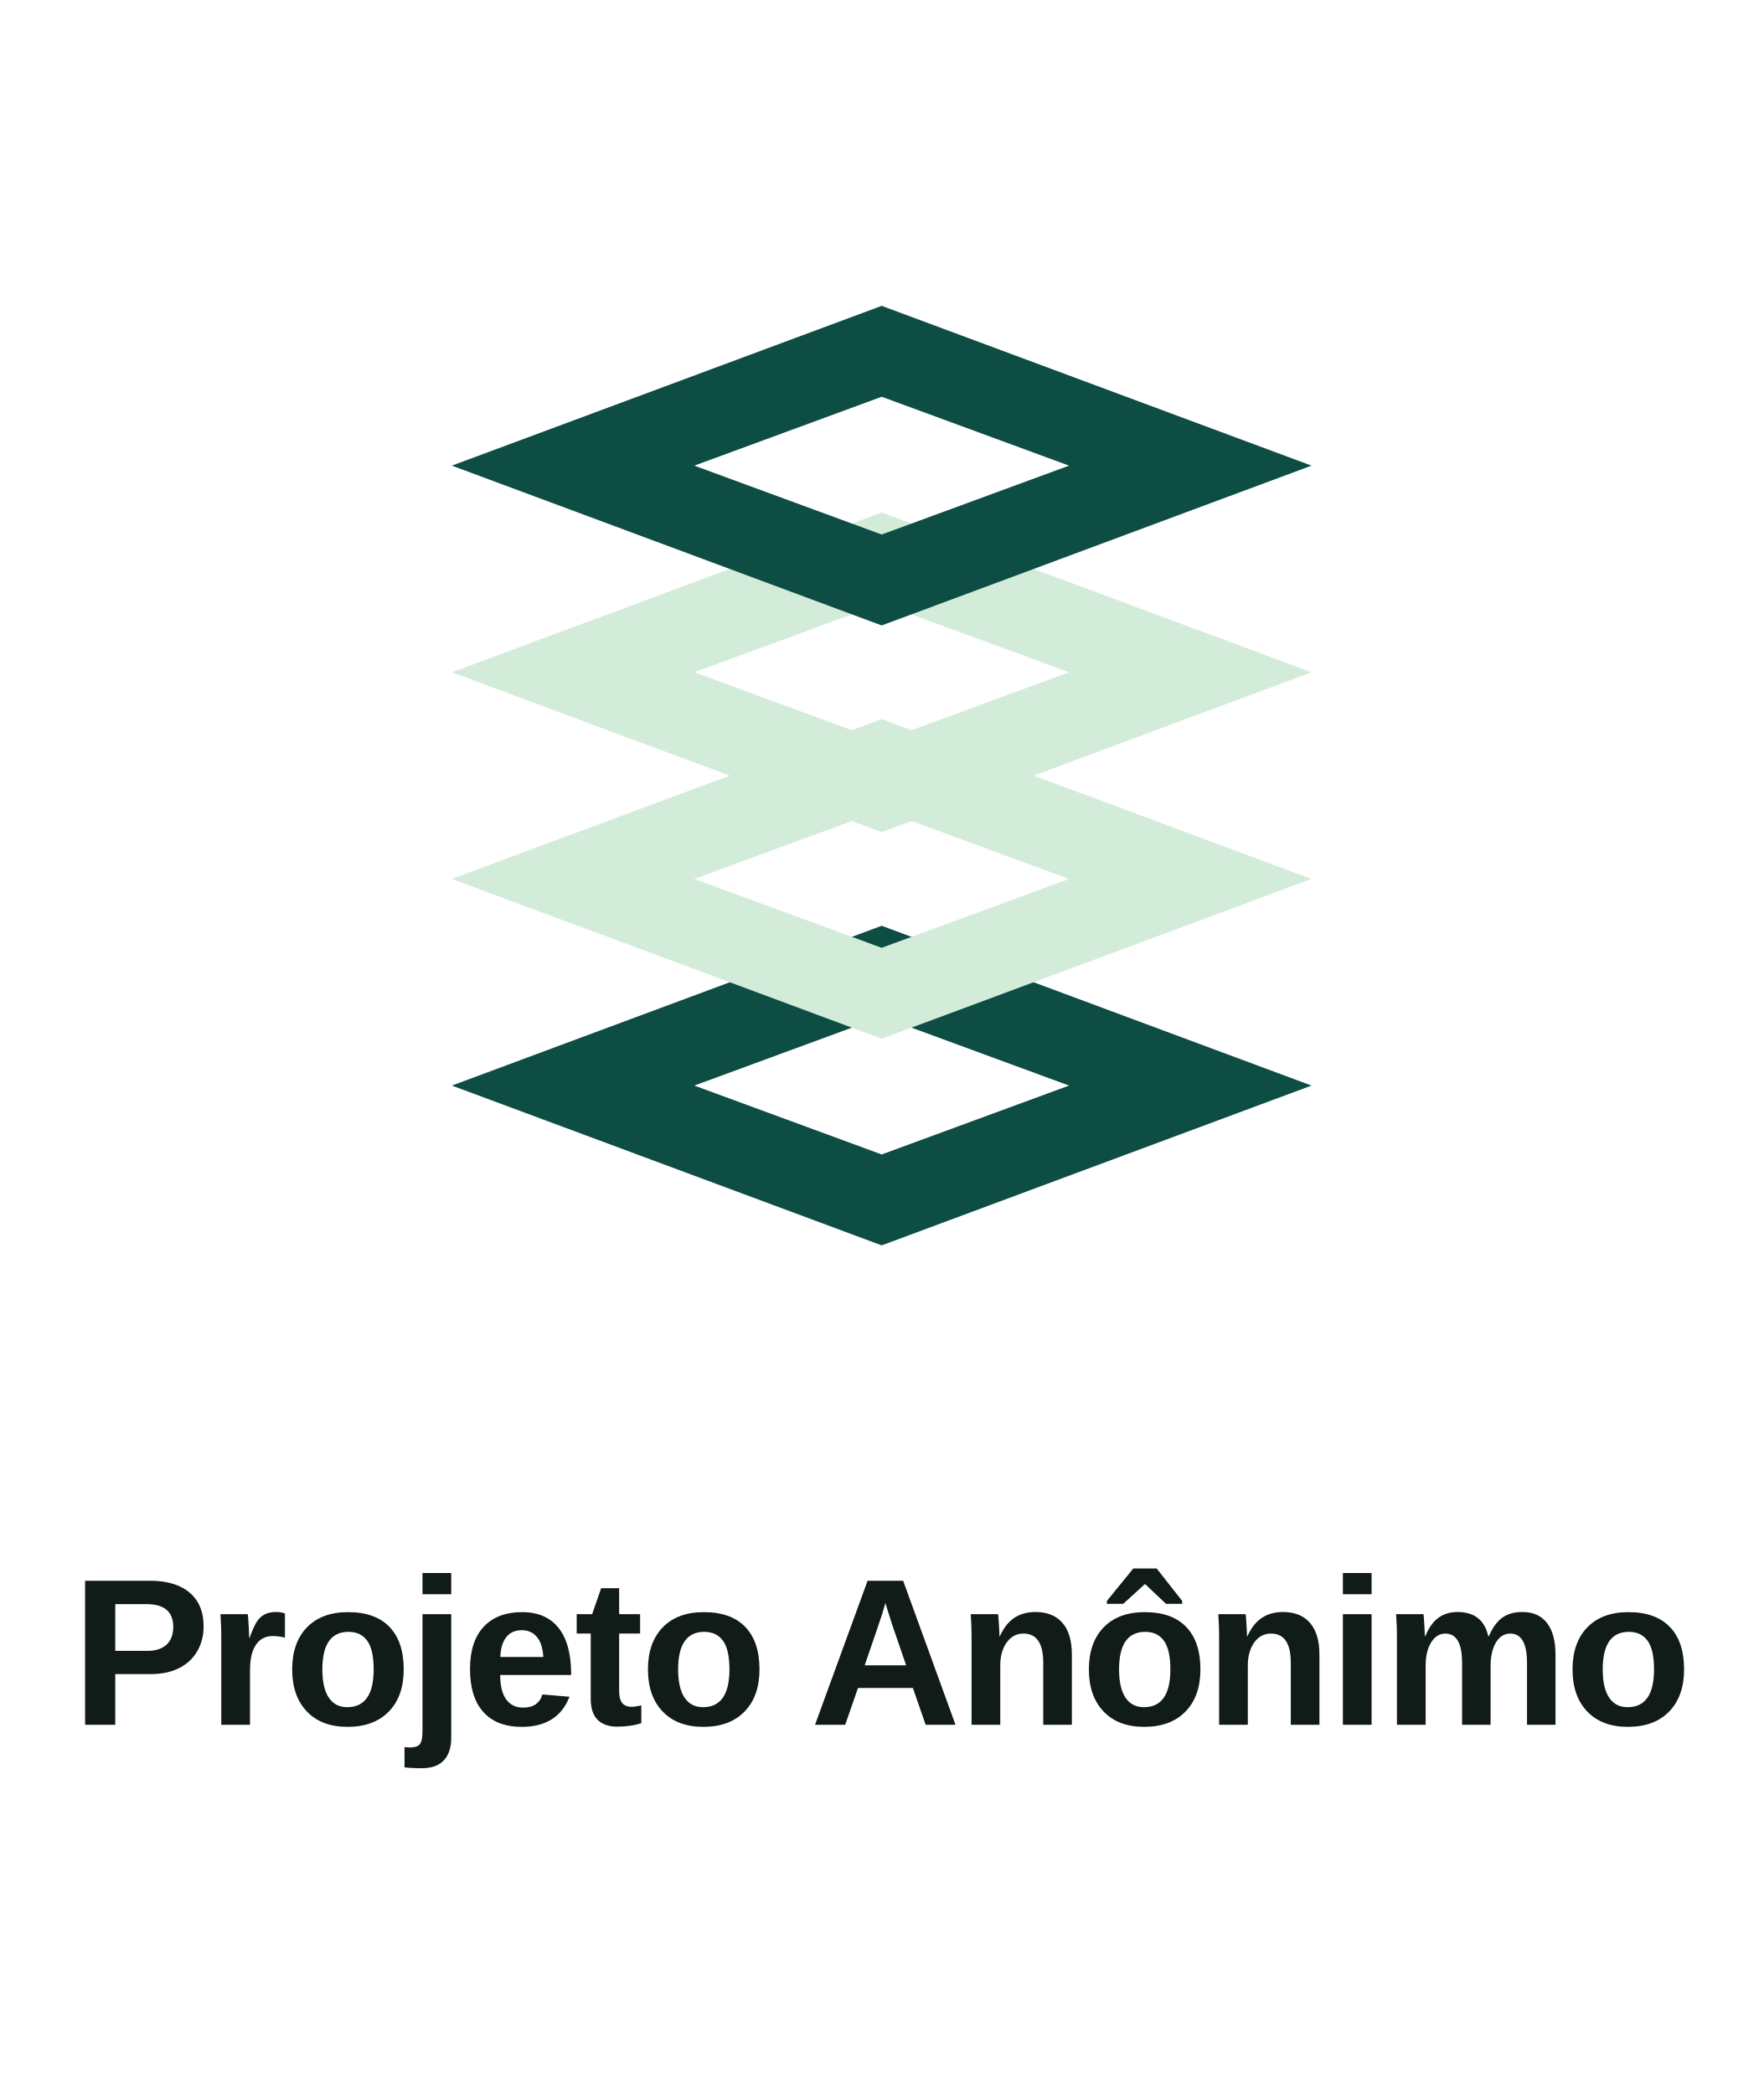
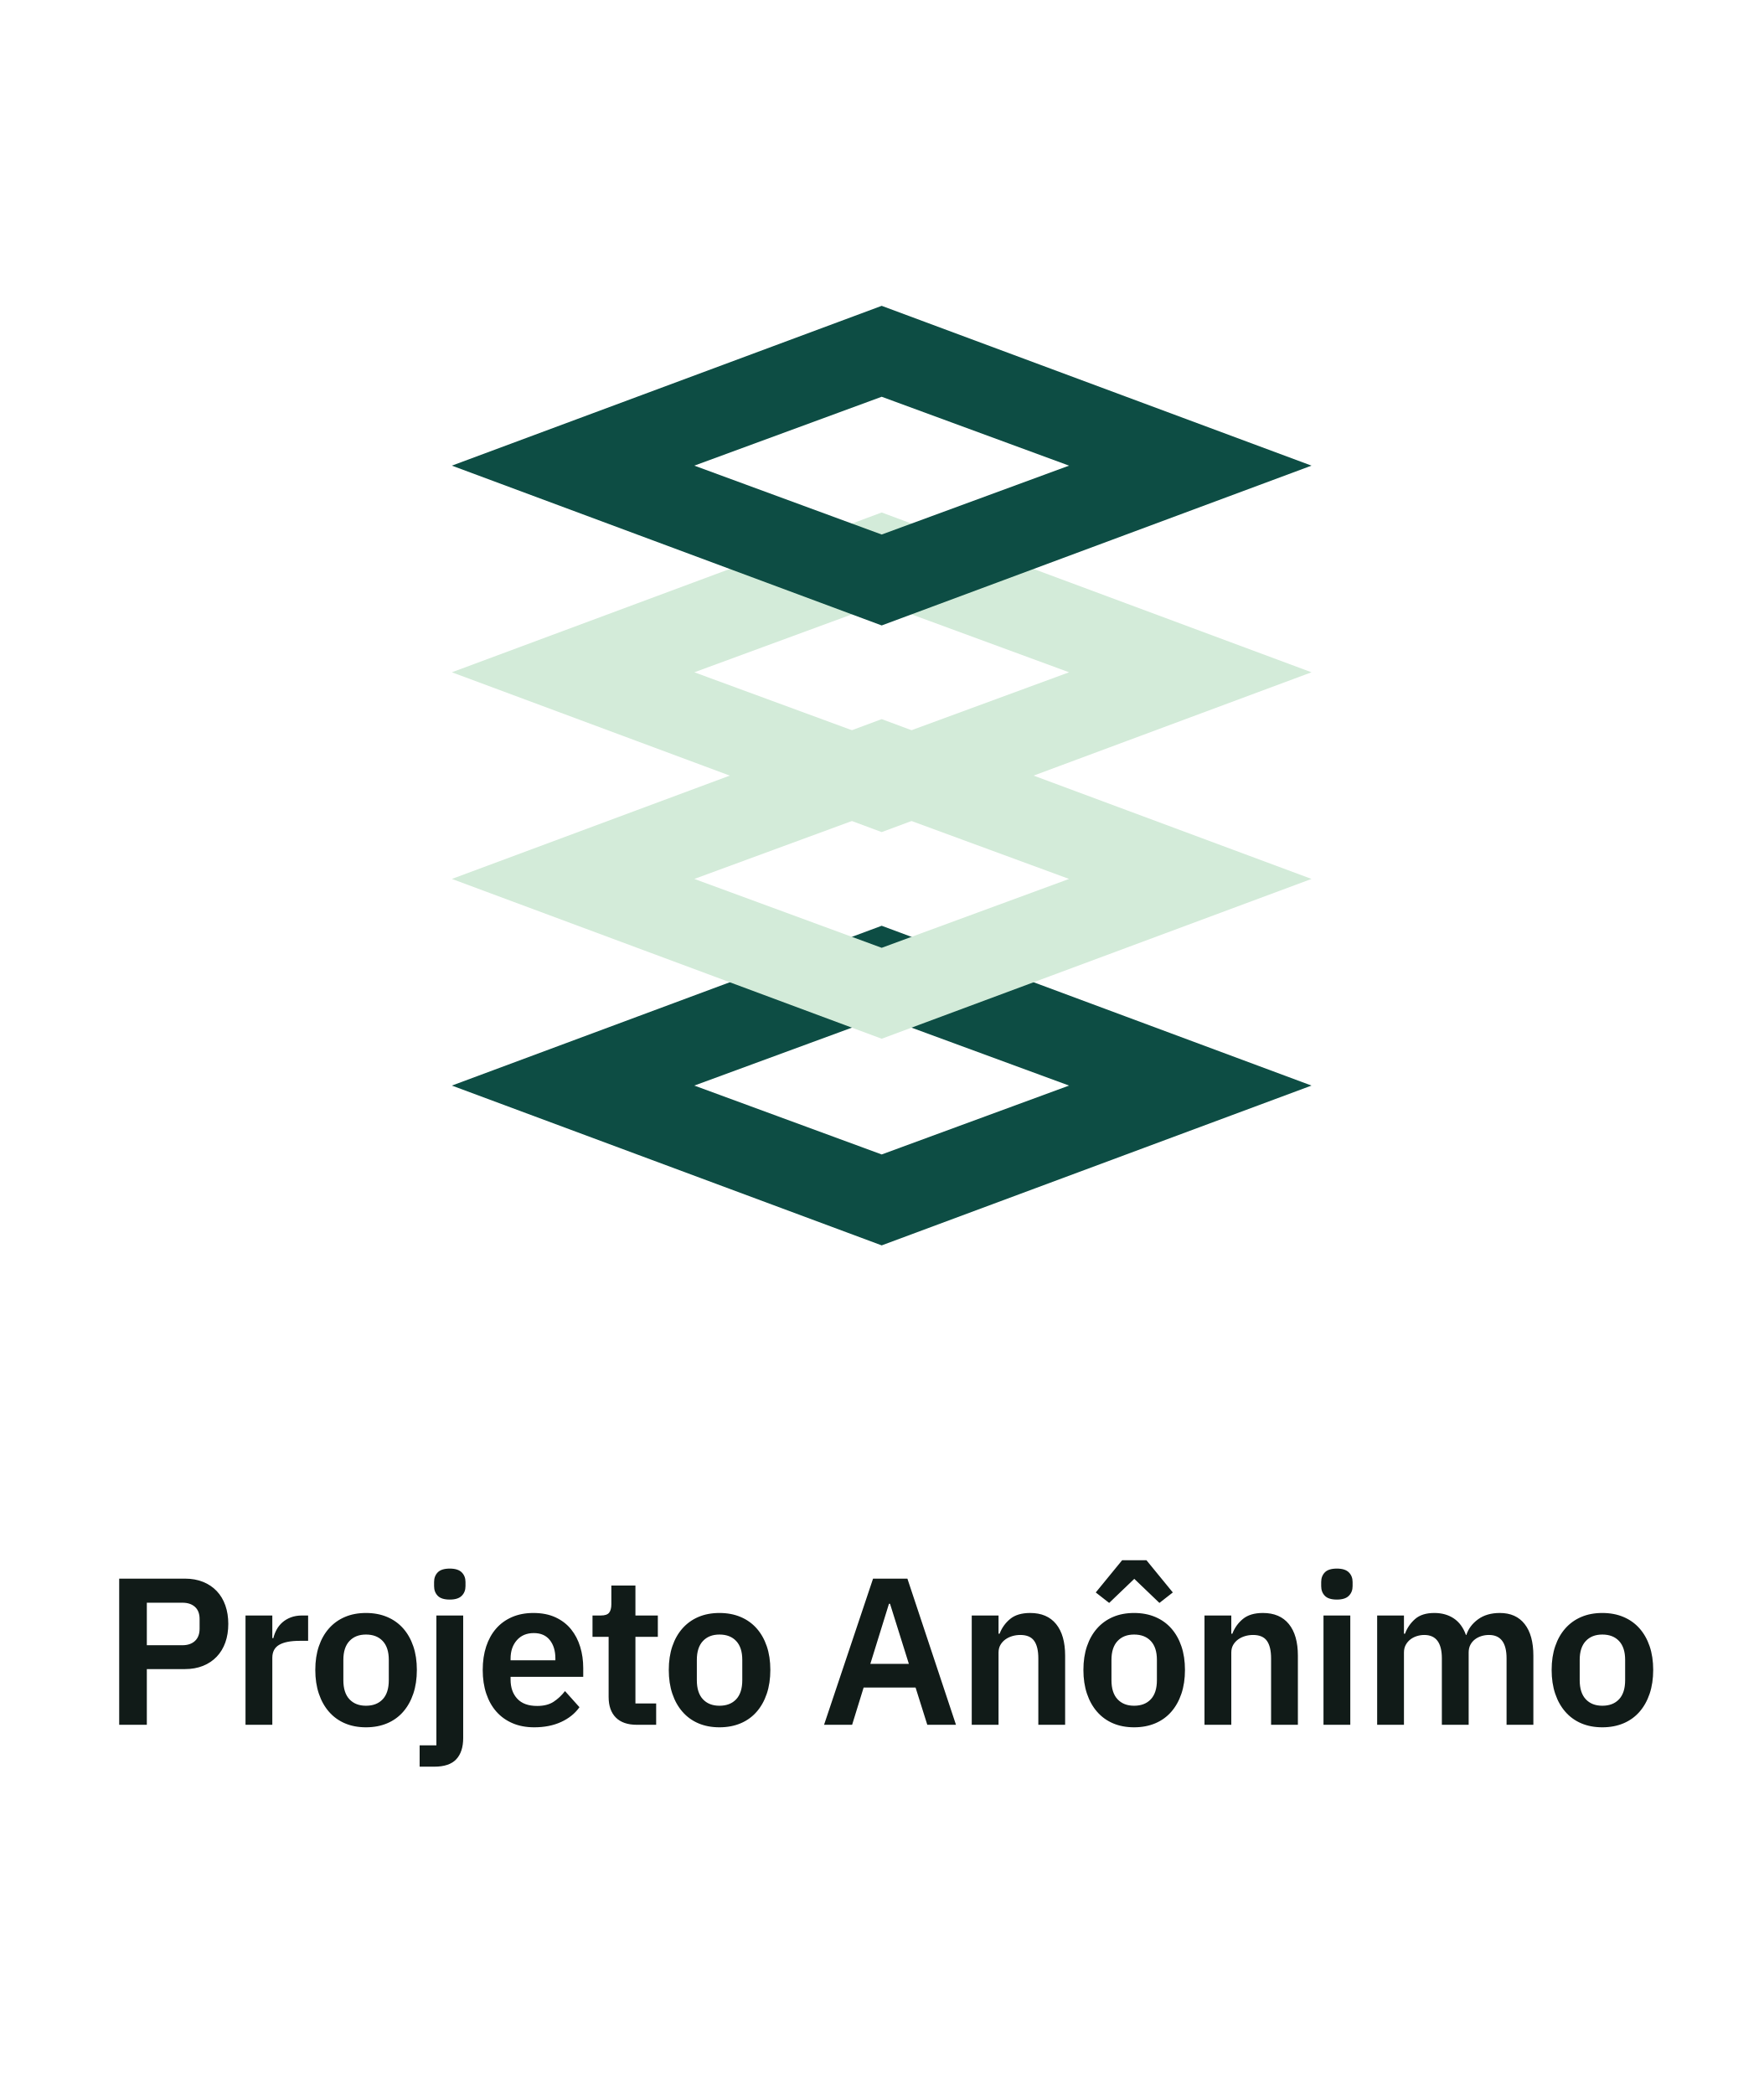
<svg xmlns="http://www.w3.org/2000/svg" viewBox="0 0 640 760" role="img" aria-labelledby="title description">
  <svg x="64" y="24" width="512" height="512" viewBox="0 0 512 512">
    <g fill-rule="evenodd" clip-rule="evenodd">
      <path fill="#0D4D44" d="M256 312 412 370 256 428 100 370Zm0 33-68 25 68 25 68-25Z" />
      <path fill="#D3EBD9" d="M256 237 412 295 256 353 100 295Zm0 33-68 25 68 25 68-25Z" />
      <path fill="#D3EBD9" d="M256 162 412 220 256 278 100 220Zm0 33-68 25 68 25 68-25Z" />
      <path fill="#0D4D44" d="M256 87 412 145 256 203 100 145Zm0 33-68 25 68 25 68-25Z" />
    </g>
  </svg>
-   <text x="320" y="626" fill="#111B18" text-anchor="middle" font-family="IBM Plex Sans, Arial, sans-serif" font-size="76" font-weight="600" letter-spacing="-1.5">Projeto Anônimo</text>
+   <path fill="#111B18" aria-label="Projeto Anônimo" d="M53.290 626L43.258 626L43.258 572.952L67.122 572.952Q70.770 572.952 73.696 574.130Q76.622 575.308 78.674 577.474Q80.726 579.640 81.790 582.680Q82.854 585.720 82.854 589.368Q82.854 593.092 81.790 596.094Q80.726 599.096 78.674 601.262Q76.622 603.428 73.696 604.606Q70.770 605.784 67.122 605.784L53.290 605.784L53.290 626M53.290 581.692L53.290 597.120L66.210 597.120Q69.098 597.120 70.770 595.562Q72.442 594.004 72.442 591.116L72.442 587.620Q72.442 584.732 70.770 583.212Q69.098 581.692 66.210 581.692L53.290 581.692M98.834 626L89.106 626L89.106 586.328L98.834 586.328L98.834 594.536L99.214 594.536Q99.594 592.940 100.392 591.458Q101.190 589.976 102.482 588.836Q103.774 587.696 105.560 587.012Q107.346 586.328 109.702 586.328L111.830 586.328L111.830 595.524L108.790 595.524Q103.850 595.524 101.342 596.968Q98.834 598.412 98.834 601.680L98.834 626M132.826 626.912Q128.570 626.912 125.188 625.468Q121.806 624.024 119.412 621.288Q117.018 618.552 115.726 614.714Q114.434 610.876 114.434 606.088Q114.434 601.300 115.726 597.500Q117.018 593.700 119.412 591.002Q121.806 588.304 125.188 586.860Q128.570 585.416 132.826 585.416Q137.082 585.416 140.502 586.860Q143.922 588.304 146.316 591.002Q148.710 593.700 150.002 597.500Q151.294 601.300 151.294 606.088Q151.294 610.876 150.002 614.714Q148.710 618.552 146.316 621.288Q143.922 624.024 140.502 625.468Q137.082 626.912 132.826 626.912M132.826 619.084Q136.702 619.084 138.906 616.728Q141.110 614.372 141.110 609.812L141.110 602.440Q141.110 597.956 138.906 595.600Q136.702 593.244 132.826 593.244Q129.026 593.244 126.822 595.600Q124.618 597.956 124.618 602.440L124.618 609.812Q124.618 614.372 126.822 616.728Q129.026 619.084 132.826 619.084M158.382 633.448L158.382 586.328L168.110 586.328L168.110 630.788Q168.110 635.804 165.602 638.502Q163.094 641.200 157.622 641.200L152.302 641.200L152.302 633.448L158.382 633.448M163.246 580.552Q160.206 580.552 158.876 579.184Q157.546 577.816 157.546 575.688L157.546 574.168Q157.546 572.040 158.876 570.672Q160.206 569.304 163.246 569.304Q166.210 569.304 167.578 570.672Q168.946 572.040 168.946 574.168L168.946 575.688Q168.946 577.816 167.578 579.184Q166.210 580.552 163.246 580.552M193.894 626.912Q189.486 626.912 186.028 625.430Q182.570 623.948 180.176 621.250Q177.782 618.552 176.490 614.714Q175.198 610.876 175.198 606.088Q175.198 601.376 176.452 597.576Q177.706 593.776 180.062 591.078Q182.418 588.380 185.838 586.898Q189.258 585.416 193.590 585.416Q198.226 585.416 201.646 587.012Q205.066 588.608 207.270 591.344Q209.474 594.080 210.576 597.690Q211.678 601.300 211.678 605.404L211.678 608.596L185.306 608.596L185.306 609.584Q185.306 613.916 187.738 616.538Q190.170 619.160 194.958 619.160Q198.606 619.160 200.924 617.640Q203.242 616.120 205.066 613.764L210.310 619.616Q207.878 623.036 203.660 624.974Q199.442 626.912 193.894 626.912M193.742 592.712Q189.866 592.712 187.586 595.296Q185.306 597.880 185.306 601.984L185.306 602.592L201.570 602.592L201.570 601.908Q201.570 597.804 199.556 595.258Q197.542 592.712 193.742 592.712M238.146 626L231.154 626Q226.138 626 223.516 623.378Q220.894 620.756 220.894 615.892L220.894 594.080L215.042 594.080L215.042 586.328L218.082 586.328Q220.286 586.328 221.084 585.302Q221.882 584.276 221.882 582.224L221.882 575.460L230.622 575.460L230.622 586.328L238.754 586.328L238.754 594.080L230.622 594.080L230.622 618.248L238.146 618.248L238.146 626M261.118 626.912Q256.862 626.912 253.480 625.468Q250.098 624.024 247.704 621.288Q245.310 618.552 244.018 614.714Q242.726 610.876 242.726 606.088Q242.726 601.300 244.018 597.500Q245.310 593.700 247.704 591.002Q250.098 588.304 253.480 586.860Q256.862 585.416 261.118 585.416Q265.374 585.416 268.794 586.860Q272.214 588.304 274.608 591.002Q277.002 593.700 278.294 597.500Q279.586 601.300 279.586 606.088Q279.586 610.876 278.294 614.714Q277.002 618.552 274.608 621.288Q272.214 624.024 268.794 625.468Q265.374 626.912 261.118 626.912M261.118 619.084Q264.994 619.084 267.198 616.728Q269.402 614.372 269.402 609.812L269.402 602.440Q269.402 597.956 267.198 595.600Q264.994 593.244 261.118 593.244Q257.318 593.244 255.114 595.600Q252.910 597.956 252.910 602.440L252.910 609.812Q252.910 614.372 255.114 616.728Q257.318 619.084 261.118 619.084M346.962 626L336.550 626L332.294 612.472L313.446 612.472L309.266 626L299.082 626L316.866 572.952L329.330 572.952L346.962 626M329.862 603.884L323.022 582.072L322.642 582.072L315.878 603.884L329.862 603.884M362.410 626L352.682 626L352.682 586.328L362.410 586.328L362.410 592.940L362.790 592.940Q364.006 589.748 366.628 587.582Q369.250 585.416 373.886 585.416Q380.042 585.416 383.310 589.444Q386.578 593.472 386.578 600.920L386.578 626L376.850 626L376.850 601.908Q376.850 597.652 375.330 595.524Q373.810 593.396 370.314 593.396Q368.794 593.396 367.388 593.814Q365.982 594.232 364.880 595.030Q363.778 595.828 363.094 597.006Q362.410 598.184 362.410 599.780L362.410 626M411.602 626.912Q407.346 626.912 403.964 625.468Q400.582 624.024 398.188 621.288Q395.794 618.552 394.502 614.714Q393.210 610.876 393.210 606.088Q393.210 601.300 394.502 597.500Q395.794 593.700 398.188 591.002Q400.582 588.304 403.964 586.860Q407.346 585.416 411.602 585.416Q415.858 585.416 419.278 586.860Q422.698 588.304 425.092 591.002Q427.486 593.700 428.778 597.500Q430.070 601.300 430.070 606.088Q430.070 610.876 428.778 614.714Q427.486 618.552 425.092 621.288Q422.698 624.024 419.278 625.468Q415.858 626.912 411.602 626.912M411.602 619.084Q415.478 619.084 417.682 616.728Q419.886 614.372 419.886 609.812L419.886 602.440Q419.886 597.956 417.682 595.600Q415.478 593.244 411.602 593.244Q407.802 593.244 405.598 595.600Q403.394 597.956 403.394 602.440L403.394 609.812Q403.394 614.372 405.598 616.728Q407.802 619.084 411.602 619.084M407.270 566.264L416.086 566.264L425.662 577.968L420.798 581.768L411.678 573.028L402.558 581.768L397.694 577.968L407.270 566.264M446.886 626L437.158 626L437.158 586.328L446.886 586.328L446.886 592.940L447.266 592.940Q448.482 589.748 451.104 587.582Q453.726 585.416 458.362 585.416Q464.518 585.416 467.786 589.444Q471.054 593.472 471.054 600.920L471.054 626L461.326 626L461.326 601.908Q461.326 597.652 459.806 595.524Q458.286 593.396 454.790 593.396Q453.270 593.396 451.864 593.814Q450.458 594.232 449.356 595.030Q448.254 595.828 447.570 597.006Q446.886 598.184 446.886 599.780L446.886 626M485.210 580.552Q482.170 580.552 480.840 579.184Q479.510 577.816 479.510 575.688L479.510 574.168Q479.510 572.040 480.840 570.672Q482.170 569.304 485.210 569.304Q488.174 569.304 489.542 570.672Q490.910 572.040 490.910 574.168L490.910 575.688Q490.910 577.816 489.542 579.184Q488.174 580.552 485.210 580.552M480.346 626L480.346 586.328L490.074 586.328L490.074 626L480.346 626M509.550 626L499.822 626L499.822 586.328L509.550 586.328L509.550 592.940L509.930 592.940Q511.070 589.824 513.578 587.620Q516.086 585.416 520.570 585.416Q524.674 585.416 527.638 587.392Q530.602 589.368 532.046 593.396L532.198 593.396Q533.262 590.052 536.416 587.734Q539.570 585.416 544.358 585.416Q550.210 585.416 553.364 589.444Q556.518 593.472 556.518 600.920L556.518 626L546.790 626L546.790 601.908Q546.790 593.396 540.406 593.396Q538.962 593.396 537.632 593.814Q536.302 594.232 535.276 595.030Q534.250 595.828 533.642 597.006Q533.034 598.184 533.034 599.780L533.034 626L523.306 626L523.306 601.908Q523.306 593.396 516.922 593.396Q515.554 593.396 514.224 593.814Q512.894 594.232 511.868 595.030Q510.842 595.828 510.196 597.006Q509.550 598.184 509.550 599.780L509.550 626M581.542 626.912Q577.286 626.912 573.904 625.468Q570.522 624.024 568.128 621.288Q565.734 618.552 564.442 614.714Q563.150 610.876 563.150 606.088Q563.150 601.300 564.442 597.500Q565.734 593.700 568.128 591.002Q570.522 588.304 573.904 586.860Q577.286 585.416 581.542 585.416Q585.798 585.416 589.218 586.860Q592.638 588.304 595.032 591.002Q597.426 593.700 598.718 597.500Q600.010 601.300 600.010 606.088Q600.010 610.876 598.718 614.714Q597.426 618.552 595.032 621.288Q592.638 624.024 589.218 625.468Q585.798 626.912 581.542 626.912M581.542 619.084Q585.418 619.084 587.622 616.728Q589.826 614.372 589.826 609.812L589.826 602.440Q589.826 597.956 587.622 595.600Q585.418 593.244 581.542 593.244Q577.742 593.244 575.538 595.600Q573.334 597.956 573.334 602.440L573.334 609.812Q573.334 614.372 575.538 616.728Q577.742 619.084 581.542 619.084" />
</svg>
